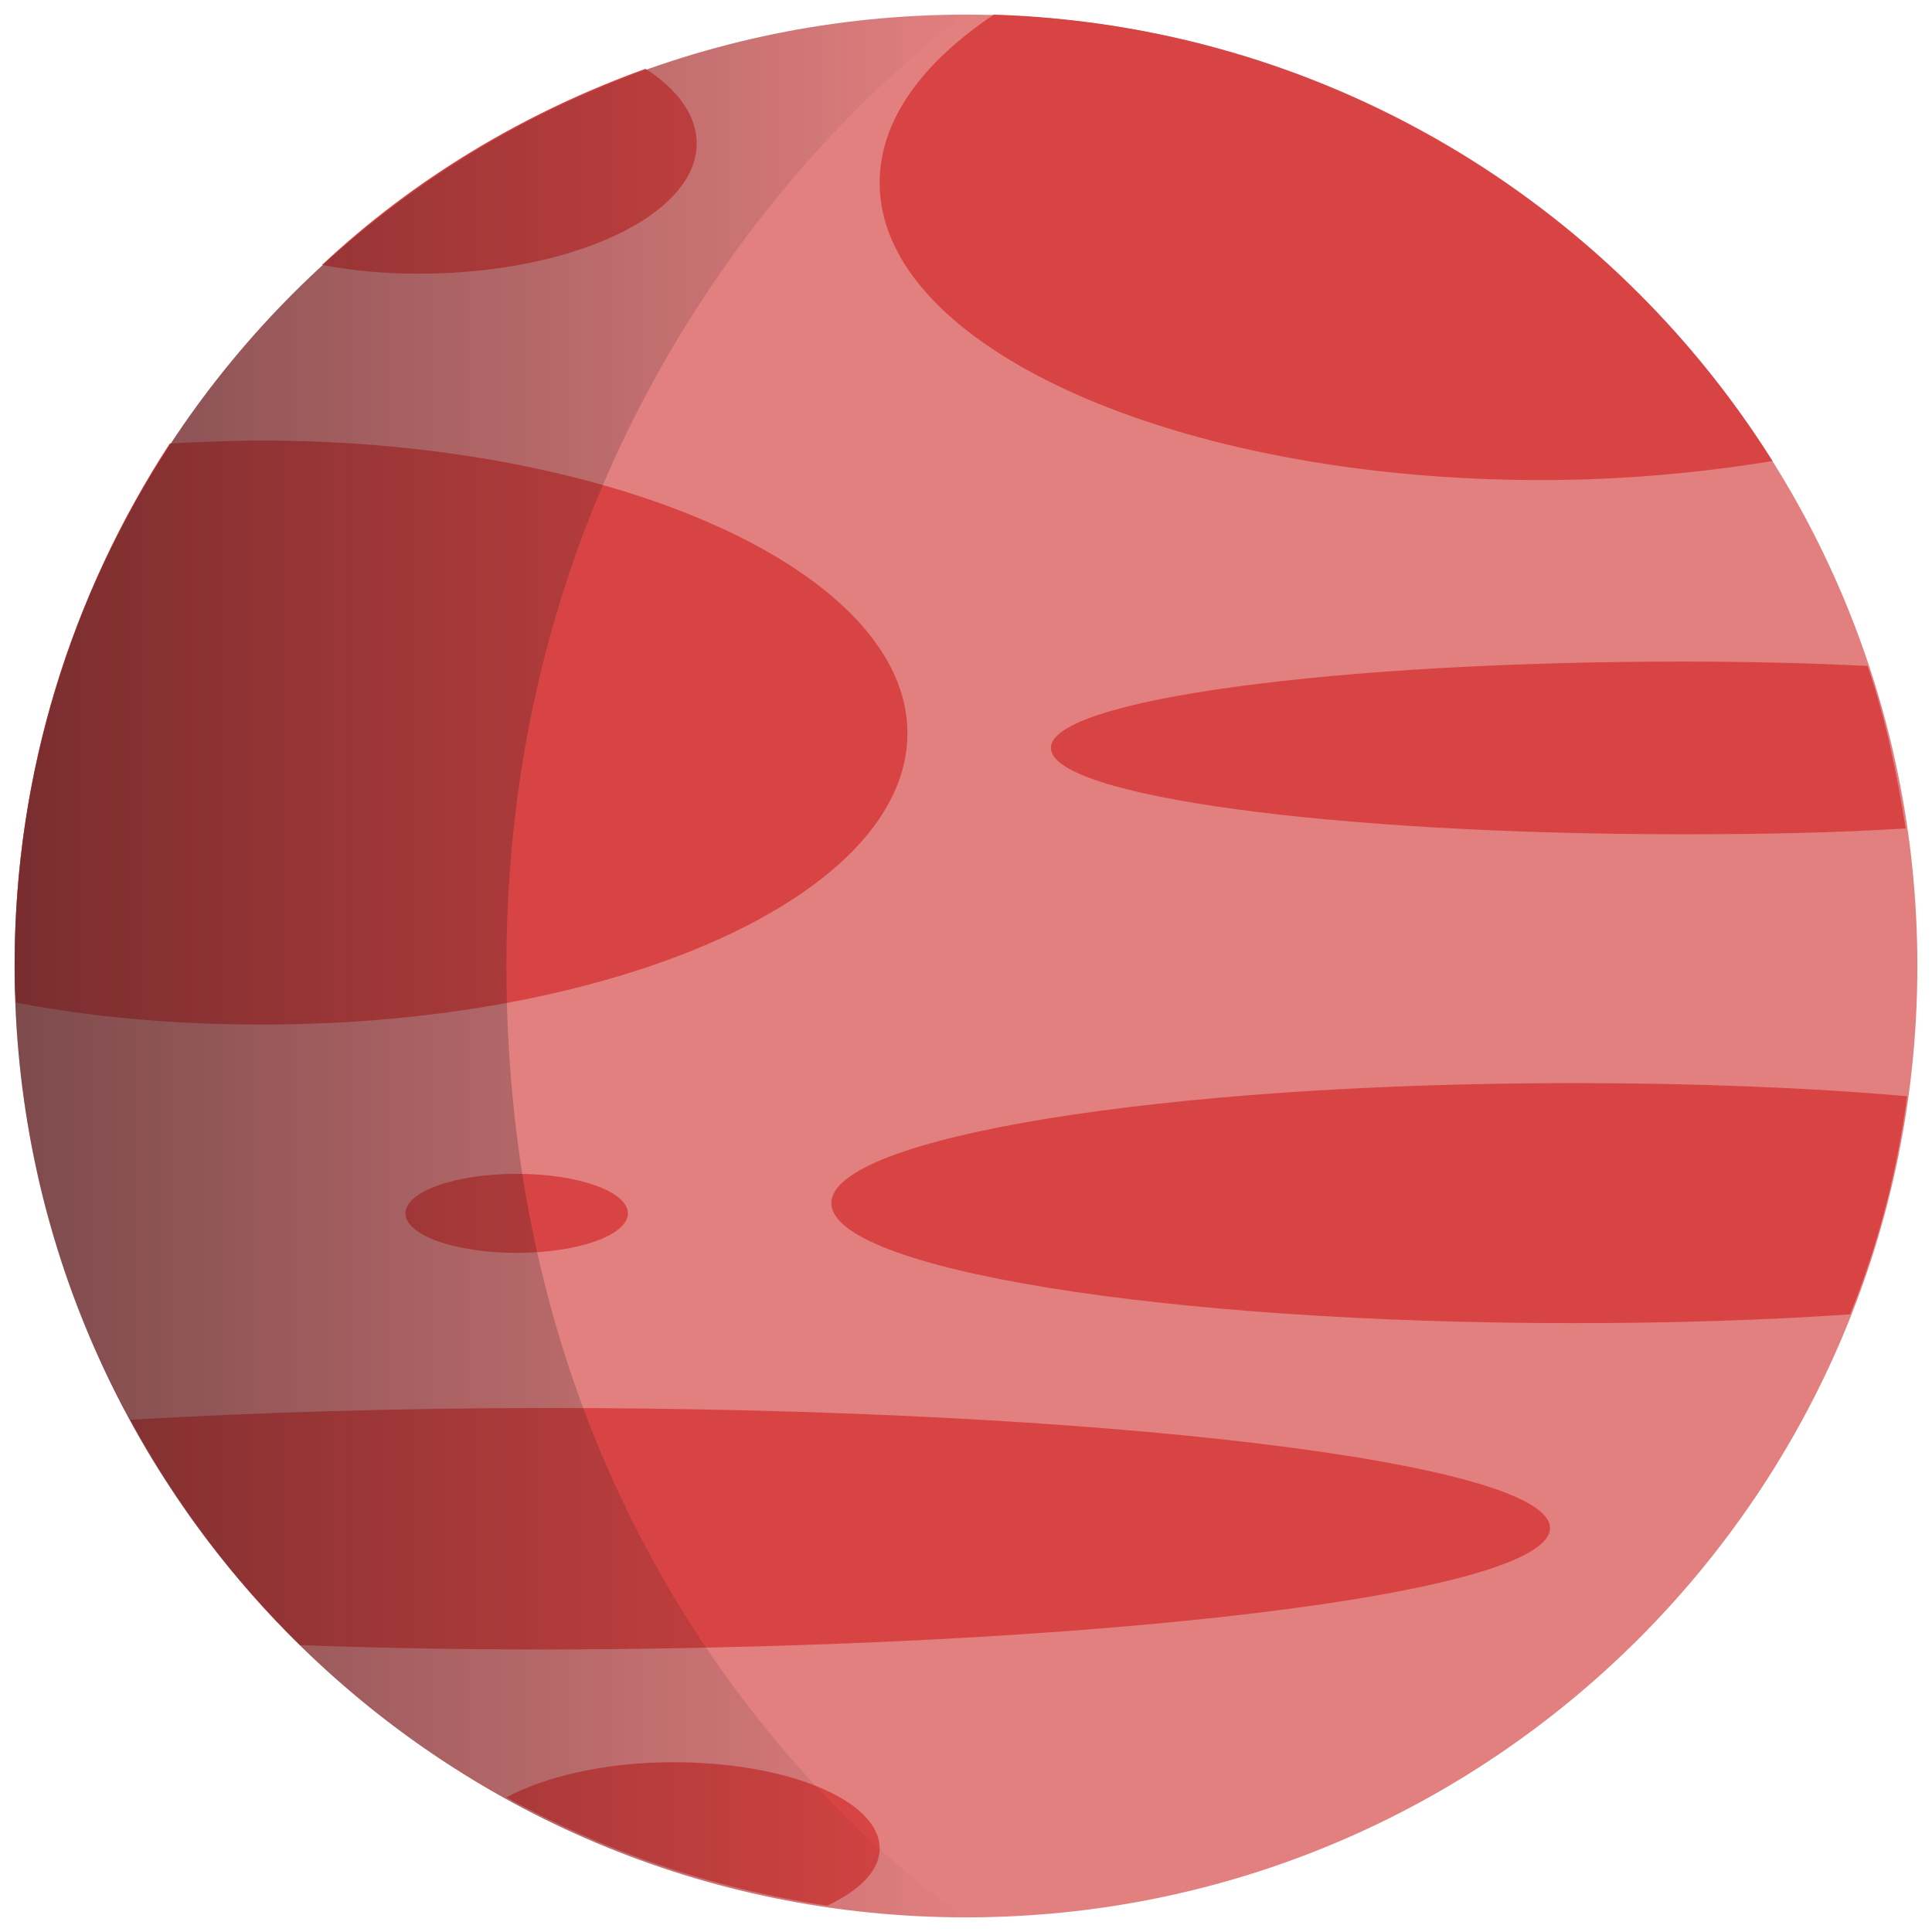
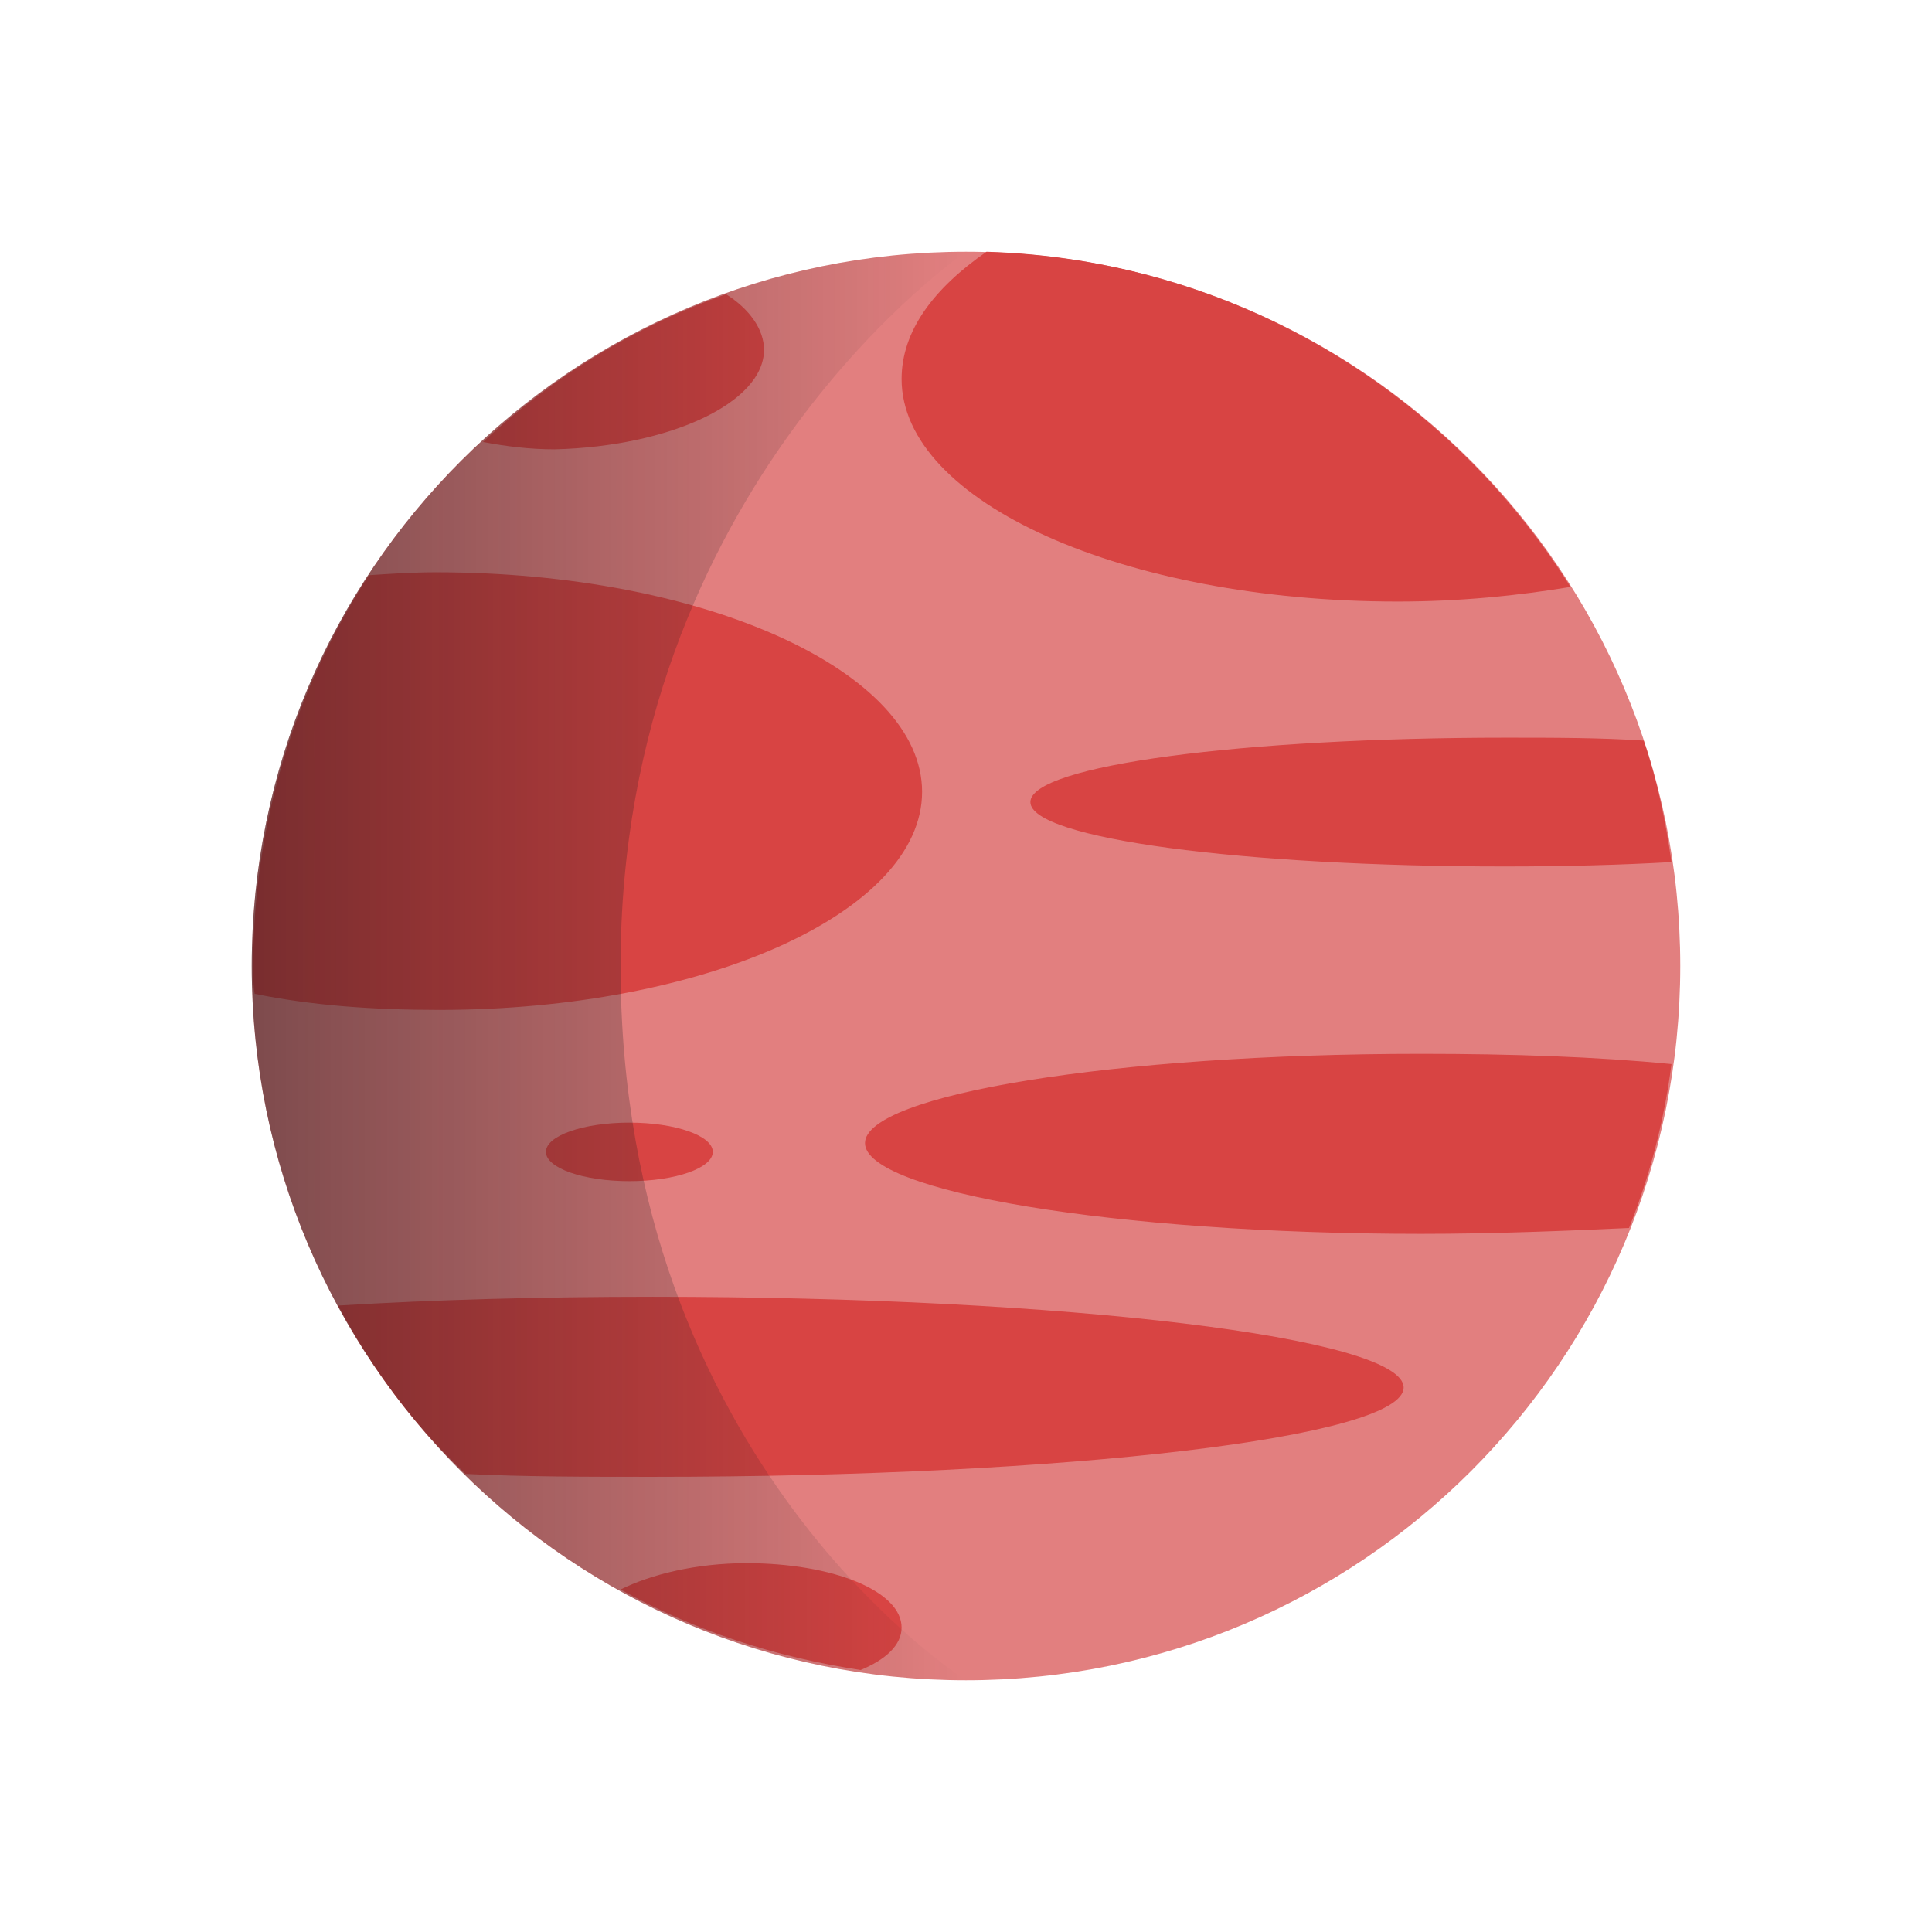
<svg xmlns="http://www.w3.org/2000/svg" version="1.1" id="Layer_1" x="0px" y="0px" viewBox="0 0 132 132" style="enable-background:new 0 0 132 132;" xml:space="preserve">
  <style type="text/css">
	.st0{fill:#E27F7F;}
	.st1{fill:#D84443;}
	.st2{fill:url(#SVGID_1_);}
</style>
  <g>
    <g>
      <g>
        <g>
-           <circle class="st0" cx="66" cy="66" r="65" />
+           <circle class="st0" cx="66" cy="66" r="48.8" />
        </g>
        <g>
          <g>
            <g>
-               <path class="st1" d="M62,50.1c0-11-19.8-20-44.2-20c-2.1,0-4.2,0.1-6.2,0.2C4.9,40.6,1,52.8,1,65.9c0,0.9,0,1.7,0.1,2.6        c5.2,1,10.8,1.5,16.8,1.5C42.3,70,62,61.1,62,50.1z" />
+               <path class="st1" d="M63,54.1c0-8.2-14.8-15-33.2-15c-1.6,0-3.1,0.1-4.6,0.2c-5,7.7-7.9,16.9-7.9,26.7c0,0.7,0,1.3,0.1,1.9        c3.9,0.8,8.1,1.1,12.6,1.1C48.2,69,63,62.3,63,54.1z" />
            </g>
            <g>
-               <path class="st1" d="M60.1,12.5c0,11.2,20.2,20.3,45.2,20.3c5.6,0,10.9-0.5,15.8-1.3C109.9,13.7,90.3,1.7,67.9,1        C63,4.3,60.1,8.2,60.1,12.5z" />
+               <path class="st1" d="M61.6,25.9c0,8.4,15.2,15.2,33.9,15.2c4.2,0,8.2-0.4,11.8-1c-8.4-13.4-23.1-22.4-39.9-22.9        C63.8,19.7,61.6,22.6,61.6,25.9z" />
            </g>
            <g>
-               <path class="st1" d="M105.9,104.4c0-4.5-30.6-8.2-68.4-8.2c-10.2,0-19.9,0.3-28.6,0.8c3.1,5.7,7,10.9,11.6,15.4        c5.4,0.2,11.1,0.3,17,0.3C75.3,112.6,105.9,108.9,105.9,104.4z" />
+               <path class="st1" d="M95.9,94.8c0-3.4-22.9-6.2-51.3-6.2c-7.7,0-14.9,0.2-21.5,0.6c2.3,4.3,5.2,8.2,8.7,11.5        c4,0.2,8.3,0.2,12.8,0.2C73,100.9,95.9,98.2,95.9,94.8z" />
            </g>
            <g>
-               <path class="st1" d="M71.8,51.1c0,3.3,19.3,5.9,43.2,5.9c5.4,0,10.5-0.1,15.2-0.4c-0.6-3.8-1.4-7.6-2.6-11.1        c-4-0.2-8.2-0.3-12.6-0.3C91.2,45.2,71.8,47.8,71.8,51.1z" />
+               <path class="st1" d="M70.4,54.8c0,2.5,14.5,4.4,32.4,4.4c4.1,0,7.9-0.1,11.4-0.3c-0.4-2.8-1-5.7-1.9-8.3        c-3-0.2-6.1-0.2-9.4-0.2C84.9,50.4,70.4,52.3,70.4,54.8z" />
            </g>
            <g>
-               <path class="st1" d="M107.5,74c-28,0-50.7,3.7-50.7,8.2c0,4.5,22.7,8.2,50.7,8.2c6.7,0,13.1-0.2,18.9-0.6        c1.9-4.7,3.2-9.7,3.9-14.9C123.5,74.3,115.7,74,107.5,74z" />
+               <path class="st1" d="M97.1,72c-21,0-38,2.8-38,6.1s17,6.2,38,6.2c5,0,9.8-0.2,14.2-0.4c1.4-3.5,2.4-7.3,2.9-11.2        C109.1,72.2,103.3,72,97.1,72z" />
            </g>
            <g>
-               <path class="st1" d="M47.6,9.8c0-1.9-1.3-3.7-3.5-5.1c-8.3,3-15.8,7.5-22.1,13.4c2.1,0.4,4.3,0.6,6.6,0.6        C39.1,18.7,47.6,14.7,47.6,9.8z" />
+               <path class="st1" d="M52.2,23.9c0-1.4-1-2.8-2.6-3.8c-6.2,2.2-11.8,5.6-16.6,10.1c1.6,0.3,3.2,0.5,4.9,0.5        C45.8,30.5,52.2,27.5,52.2,23.9z" />
            </g>
            <g>
-               <path class="st1" d="M60.1,126.3c0-3.3-6.3-5.9-14.1-5.9c-4.7,0-8.8,1-11.4,2.4c6.7,3.7,14,6.2,21.9,7.4        C58.7,129.2,60.1,127.8,60.1,126.3z" />
+               <path class="st1" d="M61.6,111.2c0-2.5-4.7-4.4-10.6-4.4c-3.5,0-6.6,0.8-8.6,1.8c5,2.8,10.5,4.6,16.4,5.5        C60.5,113.4,61.6,112.4,61.6,111.2z" />
            </g>
          </g>
-           <ellipse class="st1" cx="35.3" cy="82.9" rx="7.6" ry="2.7" />
+           <ellipse class="st1" cx="43" cy="78.7" rx="5.7" ry="2" />
        </g>
      </g>
      <g>
-         <linearGradient id="SVGID_1_" gradientUnits="userSpaceOnUse" x1="1.015" y1="65.979" x2="65.992" y2="65.979">
+         <linearGradient id="SVGID_1_" gradientUnits="userSpaceOnUse" x1="17.25" y1="68" x2="66" y2="68" gradientTransform="matrix(1 0 0 -1 0 134)">
          <stop offset="0" style="stop-color:#1A171B;stop-opacity:0.5" />
          <stop offset="2.616996e-02" style="stop-color:#1A171B;stop-opacity:0.487" />
          <stop offset="1" style="stop-color:#1A171B;stop-opacity:0" />
        </linearGradient>
-         <path class="st2" d="M34.6,66c0,45.3,31.4,65,31.4,65c-35.9,0-65-29.1-65-65C1,30.1,30.1,1,66,1C66,1,34.6,22.3,34.6,66z" />
+         <path class="st2" d="M42.4,66c0,34,23.6,48.8,23.6,48.8c-26.9,0-48.8-21.8-48.8-48.8S39.1,17.2,66,17.2     C66,17.2,42.4,33.2,42.4,66z" />
      </g>
    </g>
  </g>
</svg>
